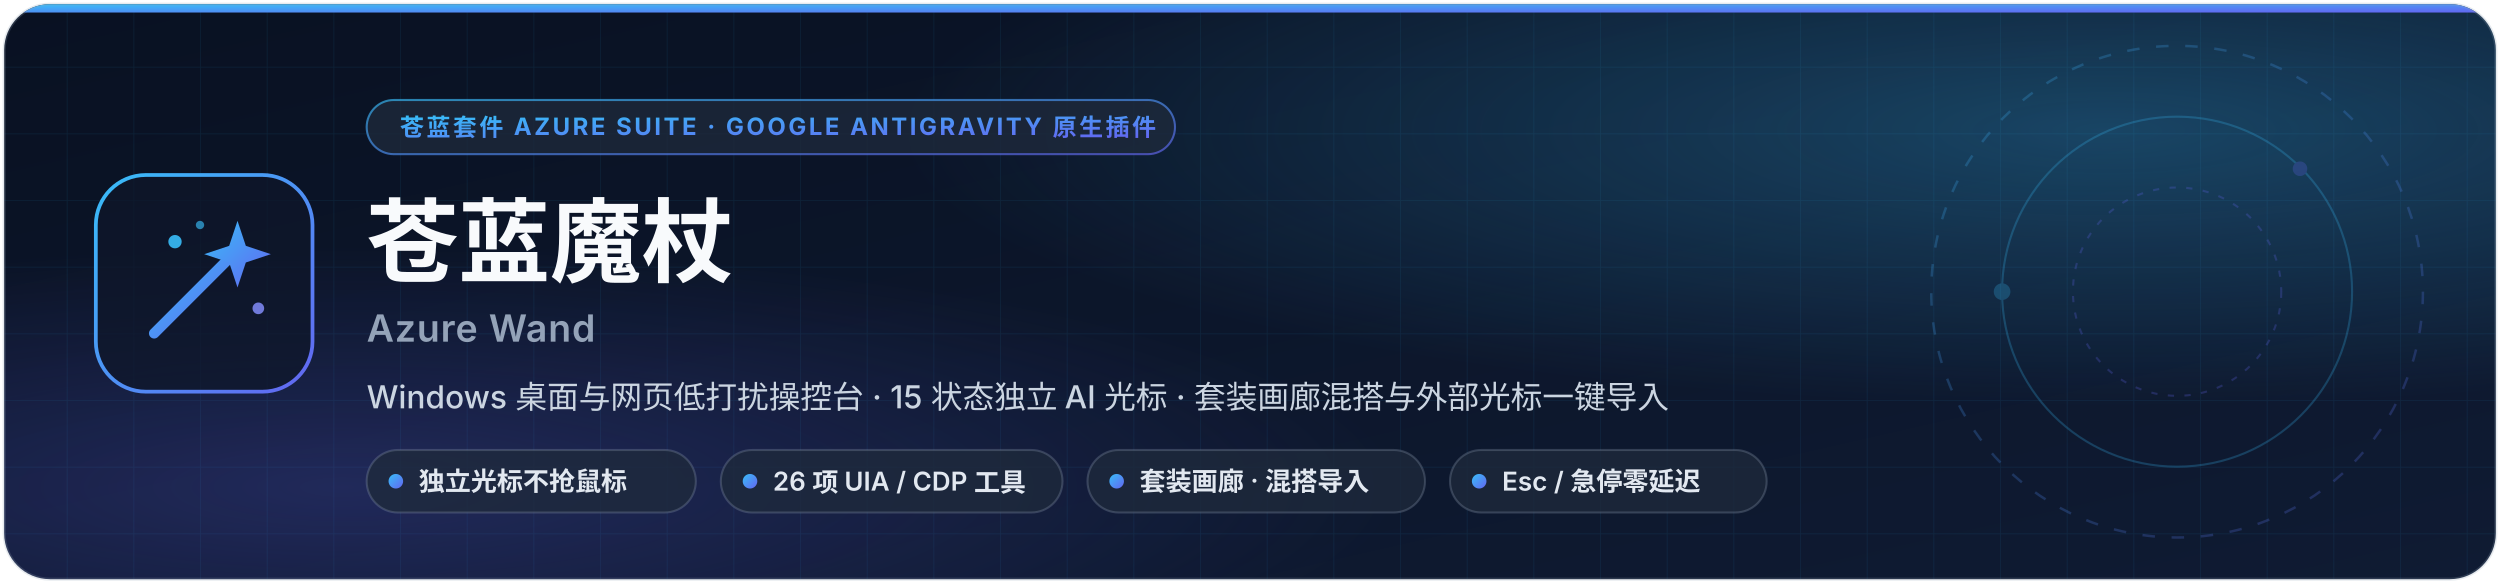
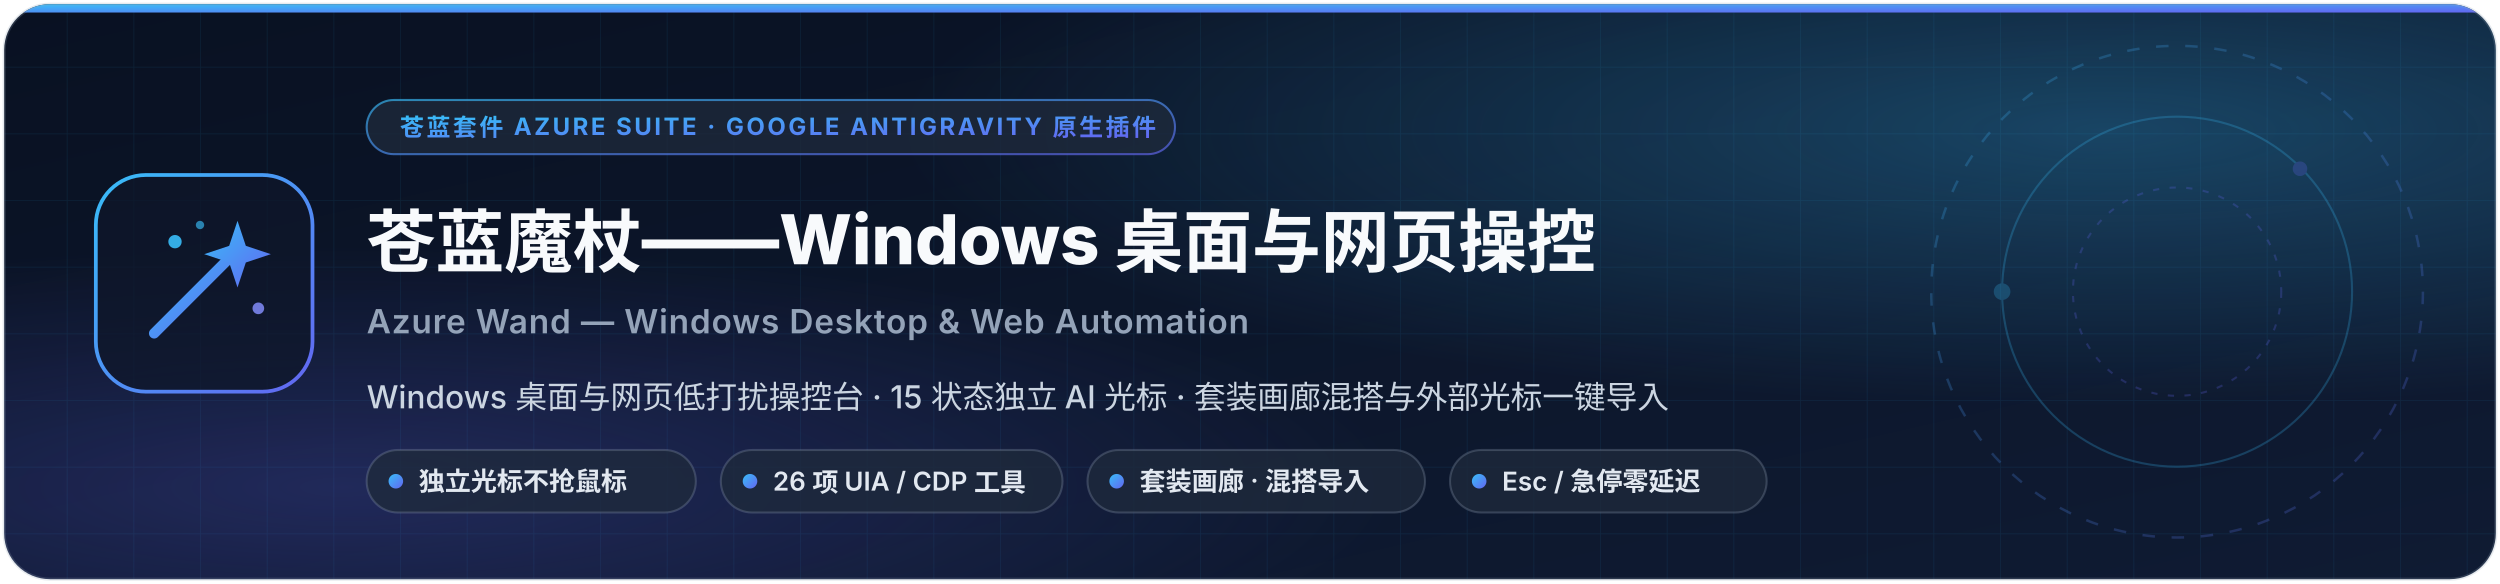
- <svg xmlns="http://www.w3.org/2000/svg" viewBox="0 0 1200 280" width="1200" height="280" role="img" aria-label="苍蓝魔杖">
+ <svg xmlns="http://www.w3.org/2000/svg" viewBox="0 0 1200 280" width="1200" height="280" role="img" aria-label="苍蓝魔杖——Windows 桌面与网页操控">
  <defs>
    <linearGradient id="bgGrad" x1="0%" y1="0%" x2="100%" y2="100%">
      <stop offset="0%" stop-color="#091122" />
      <stop offset="100%" stop-color="#0f1b33" />
    </linearGradient>
    <linearGradient id="accentGrad" x1="0%" y1="0%" x2="100%" y2="100%">
      <stop offset="0%" stop-color="#38bdf8" />
      <stop offset="100%" stop-color="#6366f1" />
    </linearGradient>
    <radialGradient id="glow1" cx="84%" cy="22%" r="48%">
      <stop offset="0%" stop-color="#38bdf8" stop-opacity="0.28" />
      <stop offset="100%" stop-color="#38bdf8" stop-opacity="0" />
    </radialGradient>
    <radialGradient id="glow2" cx="14%" cy="84%" r="42%">
      <stop offset="0%" stop-color="#6366f1" stop-opacity="0.24" />
      <stop offset="100%" stop-color="#6366f1" stop-opacity="0" />
    </radialGradient>
    <pattern id="gridPat" width="32" height="32" patternUnits="userSpaceOnUse">
      <path d="M 32 0 L 0 0 0 32" fill="none" stroke="#38bdf8" stroke-width="0.8" stroke-opacity="0.08" />
    </pattern>
    <clipPath id="outerClip">
      <rect x="2" y="2" width="1196" height="276" rx="22" />
    </clipPath>
  </defs>
  <g clip-path="url(#outerClip)">
    <rect x="2" y="2" width="1196" height="276" rx="22" fill="url(#bgGrad)" />
    <rect x="2" y="2" width="1196" height="276" fill="url(#gridPat)" />
    <rect x="2" y="2" width="1196" height="276" fill="url(#glow1)" />
    <rect x="2" y="2" width="1196" height="276" fill="url(#glow2)" />
    <rect x="2" y="2" width="1196" height="4" fill="url(#accentGrad)" />
    <g opacity="0.24" transform="translate(1045, 140)">
      <circle cx="0" cy="0" r="118" fill="none" stroke="url(#accentGrad)" stroke-width="1.2" stroke-dasharray="6 8" />
      <circle cx="0" cy="0" r="84" fill="none" stroke="#38bdf8" stroke-width="1" />
      <circle cx="0" cy="0" r="50" fill="none" stroke="#6366f1" stroke-width="1" stroke-dasharray="3 5" />
      <circle cx="-84" cy="0" r="4" fill="#38bdf8" />
      <circle cx="59" cy="-59" r="3.5" fill="#6366f1" />
    </g>
    <g transform="translate(46, 84)">
      <rect width="104" height="104" rx="24" fill="rgba(15,23,42,0.72)" stroke="url(#accentGrad)" stroke-width="1.8" />
      <g transform="translate(6, 6)">
        <line x1="22" y1="70" x2="58" y2="34" stroke="url(#accentGrad)" stroke-width="5" stroke-linecap="round" />
        <path d="M62 16 L66 28 L78 32 L66 36 L62 48 L58 36 L46 32 L58 28 Z" fill="url(#accentGrad)" />
        <circle cx="32" cy="26" r="3.2" fill="#38bdf8" opacity="0.9" />
        <circle cx="72" cy="58" r="2.8" fill="#818cf8" opacity="0.85" />
        <circle cx="44" cy="18" r="2" fill="#38bdf8" opacity="0.65" />
      </g>
    </g>
    <g transform="translate(176, 48)">
      <rect width="388" height="26" rx="13" fill="rgba(30,41,59,0.78)" stroke="url(#accentGrad)" stroke-width="1" stroke-opacity="0.65" />
      <text x="16" y="17.2" font-size="11.5" font-weight="700" letter-spacing="1.2" fill="url(#accentGrad)" font-family="-apple-system, BlinkMacSystemFont, 'Segoe UI', 'PingFang SC', 'Microsoft YaHei', sans-serif">苍蓝套件 AZURE SUITE  ·  GOOGLE ANTIGRAVITY 原生插件</text>
    </g>
-     <text x="176" y="132" font-size="44" font-weight="800" fill="#f8fafc" font-family="-apple-system, BlinkMacSystemFont, 'Segoe UI', 'PingFang SC', 'Microsoft YaHei', sans-serif">苍蓝魔杖</text>
-     <text x="176" y="164" font-size="18" font-weight="600" fill="#94a3b8" letter-spacing="0.4" font-family="-apple-system, BlinkMacSystemFont, 'Segoe UI', 'PingFang SC', 'Microsoft YaHei', sans-serif">Azure Wand</text>
+     <text x="176" y="128" font-size="33" font-weight="800" fill="#f8fafc" font-family="-apple-system, BlinkMacSystemFont, 'Segoe UI', 'PingFang SC', 'Microsoft YaHei', sans-serif">苍蓝魔杖——Windows 桌面与网页操控</text>
+     <text x="176" y="160" font-size="16" font-weight="600" fill="#94a3b8" letter-spacing="0.4" font-family="-apple-system, BlinkMacSystemFont, 'Segoe UI', 'PingFang SC', 'Microsoft YaHei', sans-serif">Azure Wand — Windows Desktop &amp; Web Automation</text>
    <text x="176" y="196" font-size="15.2" font-weight="500" fill="#cbd5e1" font-family="-apple-system, BlinkMacSystemFont, 'Segoe UI', 'PingFang SC', 'Microsoft YaHei', sans-serif">Windows 桌面与网页低打扰操控台 · 15 状态独立 AI 光标 · 套装画廊混搭与外部光标一键导入</text>
    <g transform="translate(176, 216)">
      <rect width="158" height="30" rx="15" fill="rgba(30,41,59,0.78)" stroke="rgba(148,163,184,0.28)" stroke-width="1" />
      <circle cx="14" cy="15" r="3.5" fill="url(#accentGrad)" />
      <text x="25" y="19.5" font-size="12.5" font-weight="600" fill="#e2e8f0" font-family="-apple-system, BlinkMacSystemFont, 'Segoe UI', 'PingFang SC', 'Microsoft YaHei', sans-serif">独立光标不抢鼠标</text>
    </g>
    <g transform="translate(346, 216)">
      <rect width="164" height="30" rx="15" fill="rgba(30,41,59,0.78)" stroke="rgba(148,163,184,0.28)" stroke-width="1" />
      <circle cx="14" cy="15" r="3.5" fill="url(#accentGrad)" />
      <text x="25" y="19.5" font-size="12.5" font-weight="600" fill="#e2e8f0" font-family="-apple-system, BlinkMacSystemFont, 'Segoe UI', 'PingFang SC', 'Microsoft YaHei', sans-serif">26 项 UIA / CDP 工具</text>
    </g>
    <g transform="translate(522, 216)">
      <rect width="162" height="30" rx="15" fill="rgba(30,41,59,0.78)" stroke="rgba(148,163,184,0.28)" stroke-width="1" />
      <circle cx="14" cy="15" r="3.5" fill="url(#accentGrad)" />
      <text x="25" y="19.5" font-size="12.5" font-weight="600" fill="#e2e8f0" font-family="-apple-system, BlinkMacSystemFont, 'Segoe UI', 'PingFang SC', 'Microsoft YaHei', sans-serif">套装画廊 · 混搭导入</text>
    </g>
    <g transform="translate(696, 216)">
      <rect width="152" height="30" rx="15" fill="rgba(30,41,59,0.78)" stroke="rgba(148,163,184,0.28)" stroke-width="1" />
      <circle cx="14" cy="15" r="3.5" fill="url(#accentGrad)" />
      <text x="25" y="19.5" font-size="12.5" font-weight="600" fill="#e2e8f0" font-family="-apple-system, BlinkMacSystemFont, 'Segoe UI', 'PingFang SC', 'Microsoft YaHei', sans-serif">Esc / 急停零延迟</text>
    </g>
  </g>
  <rect x="2" y="2" width="1196" height="276" rx="22" fill="none" stroke="rgba(148,163,184,0.22)" stroke-width="1.5" />
</svg>
